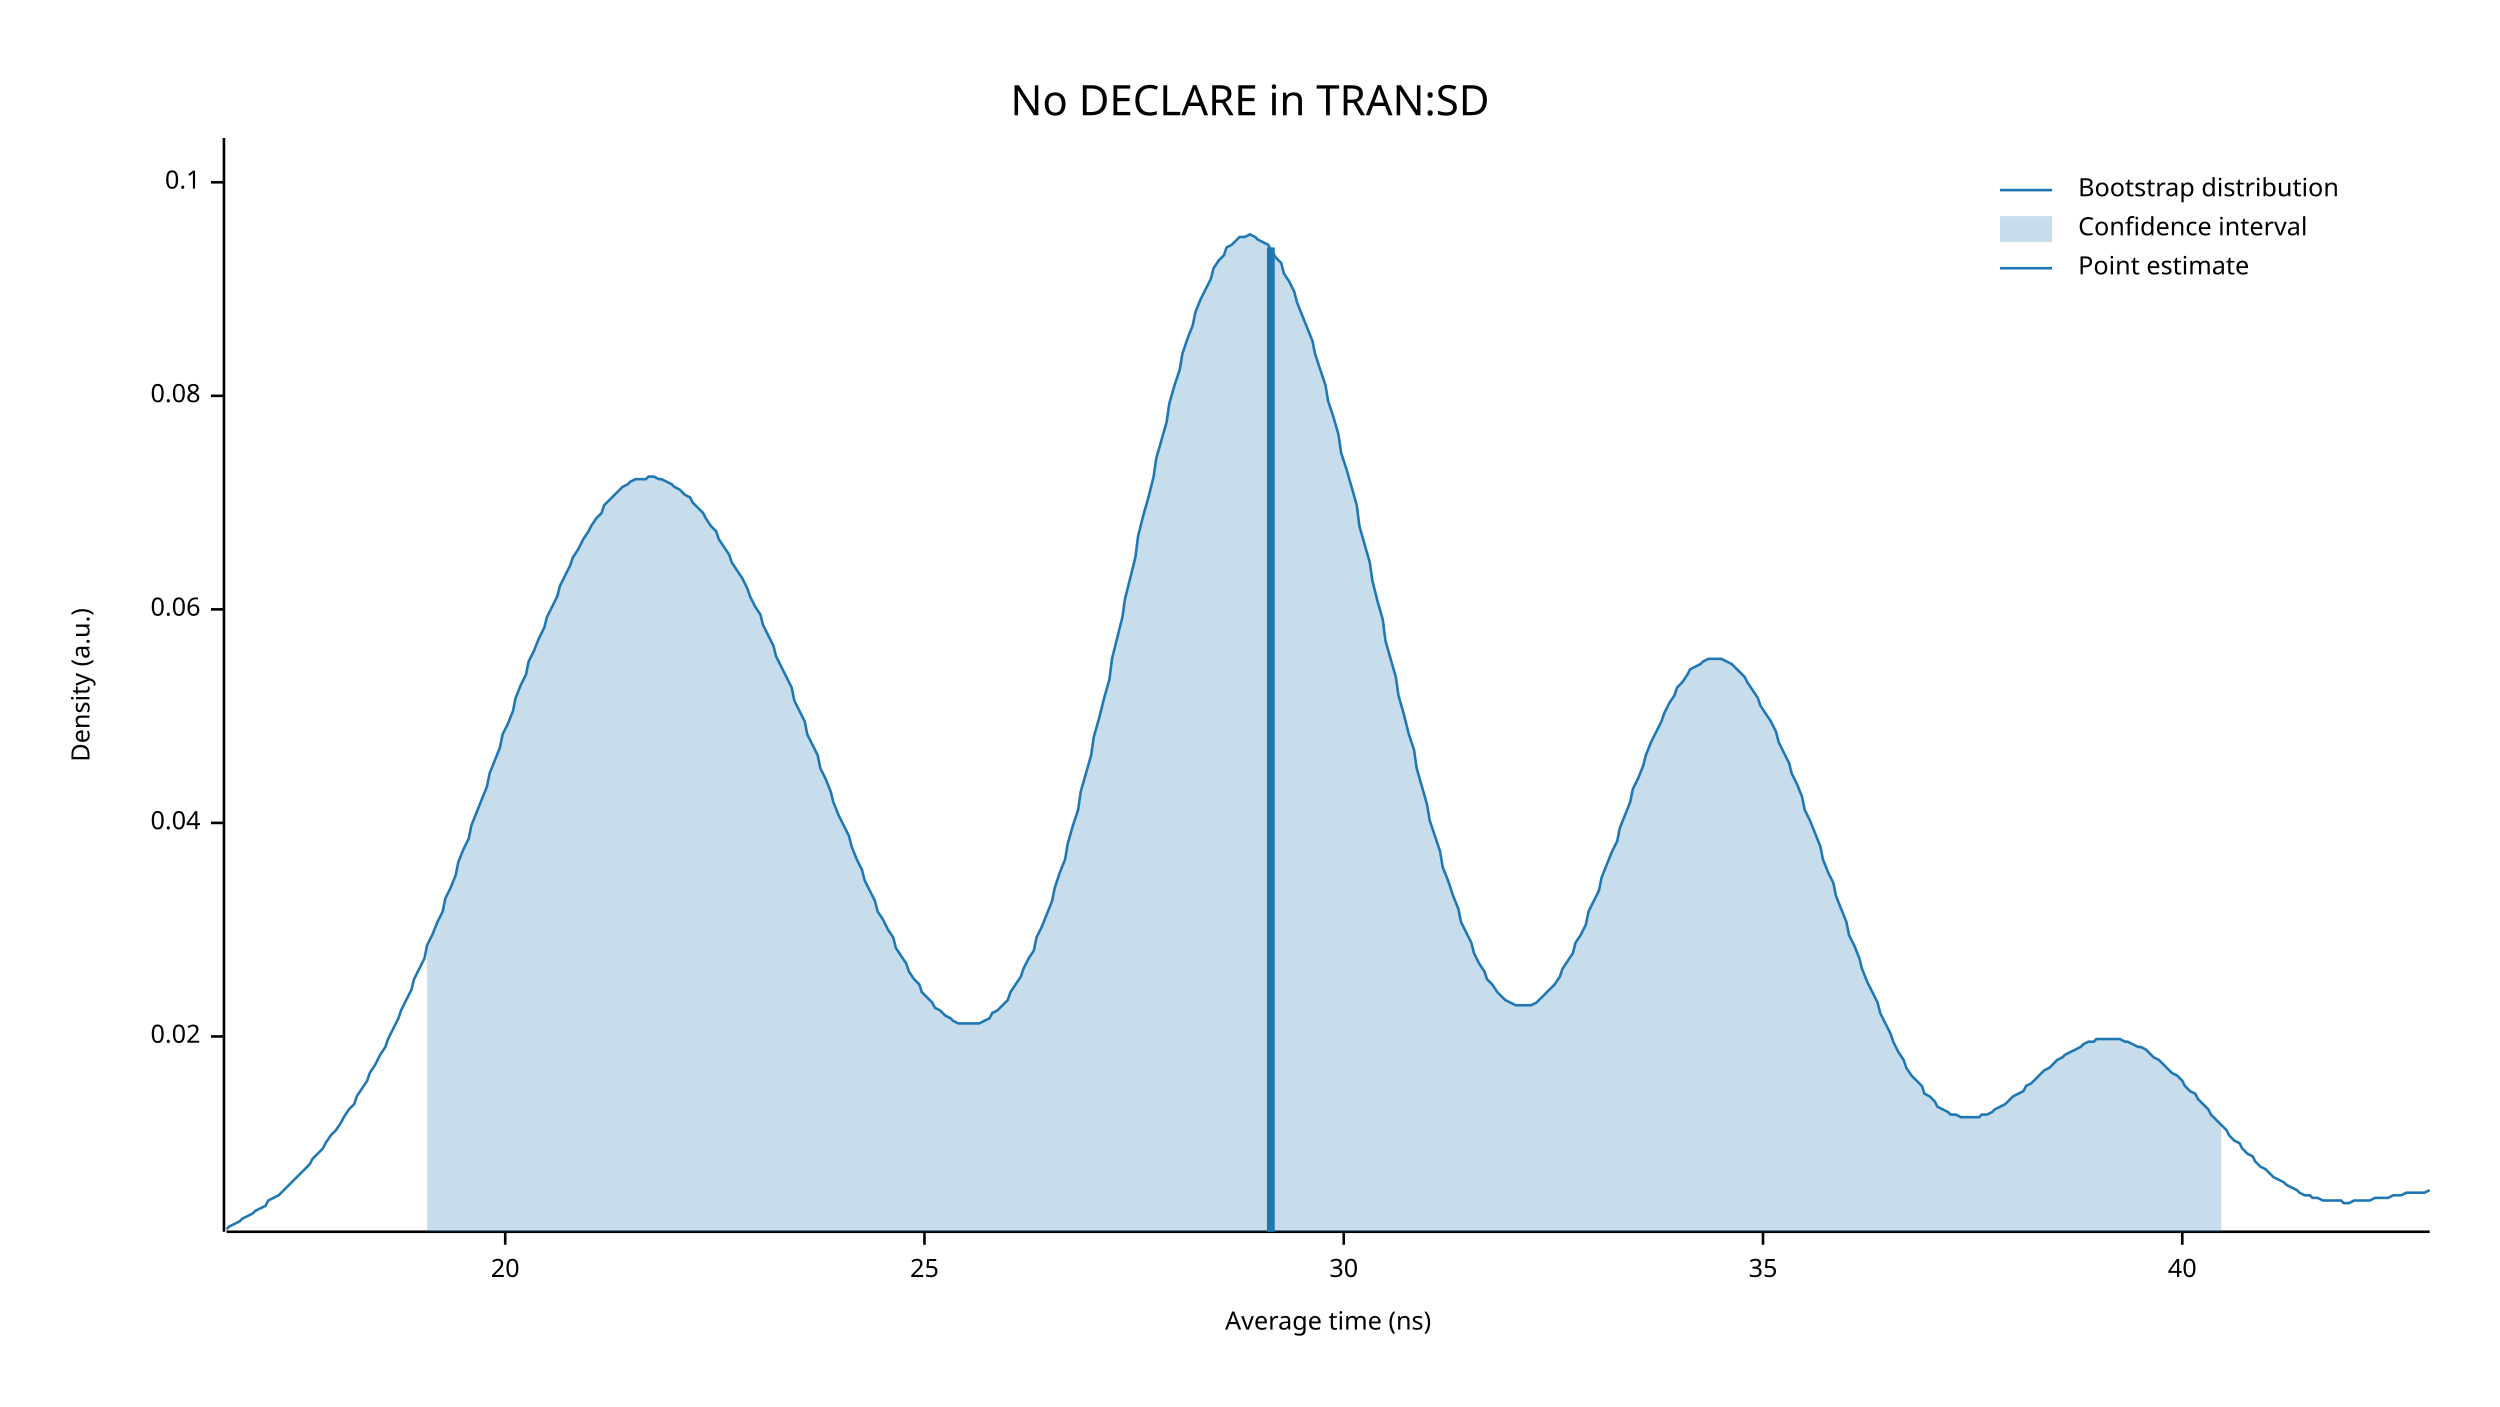
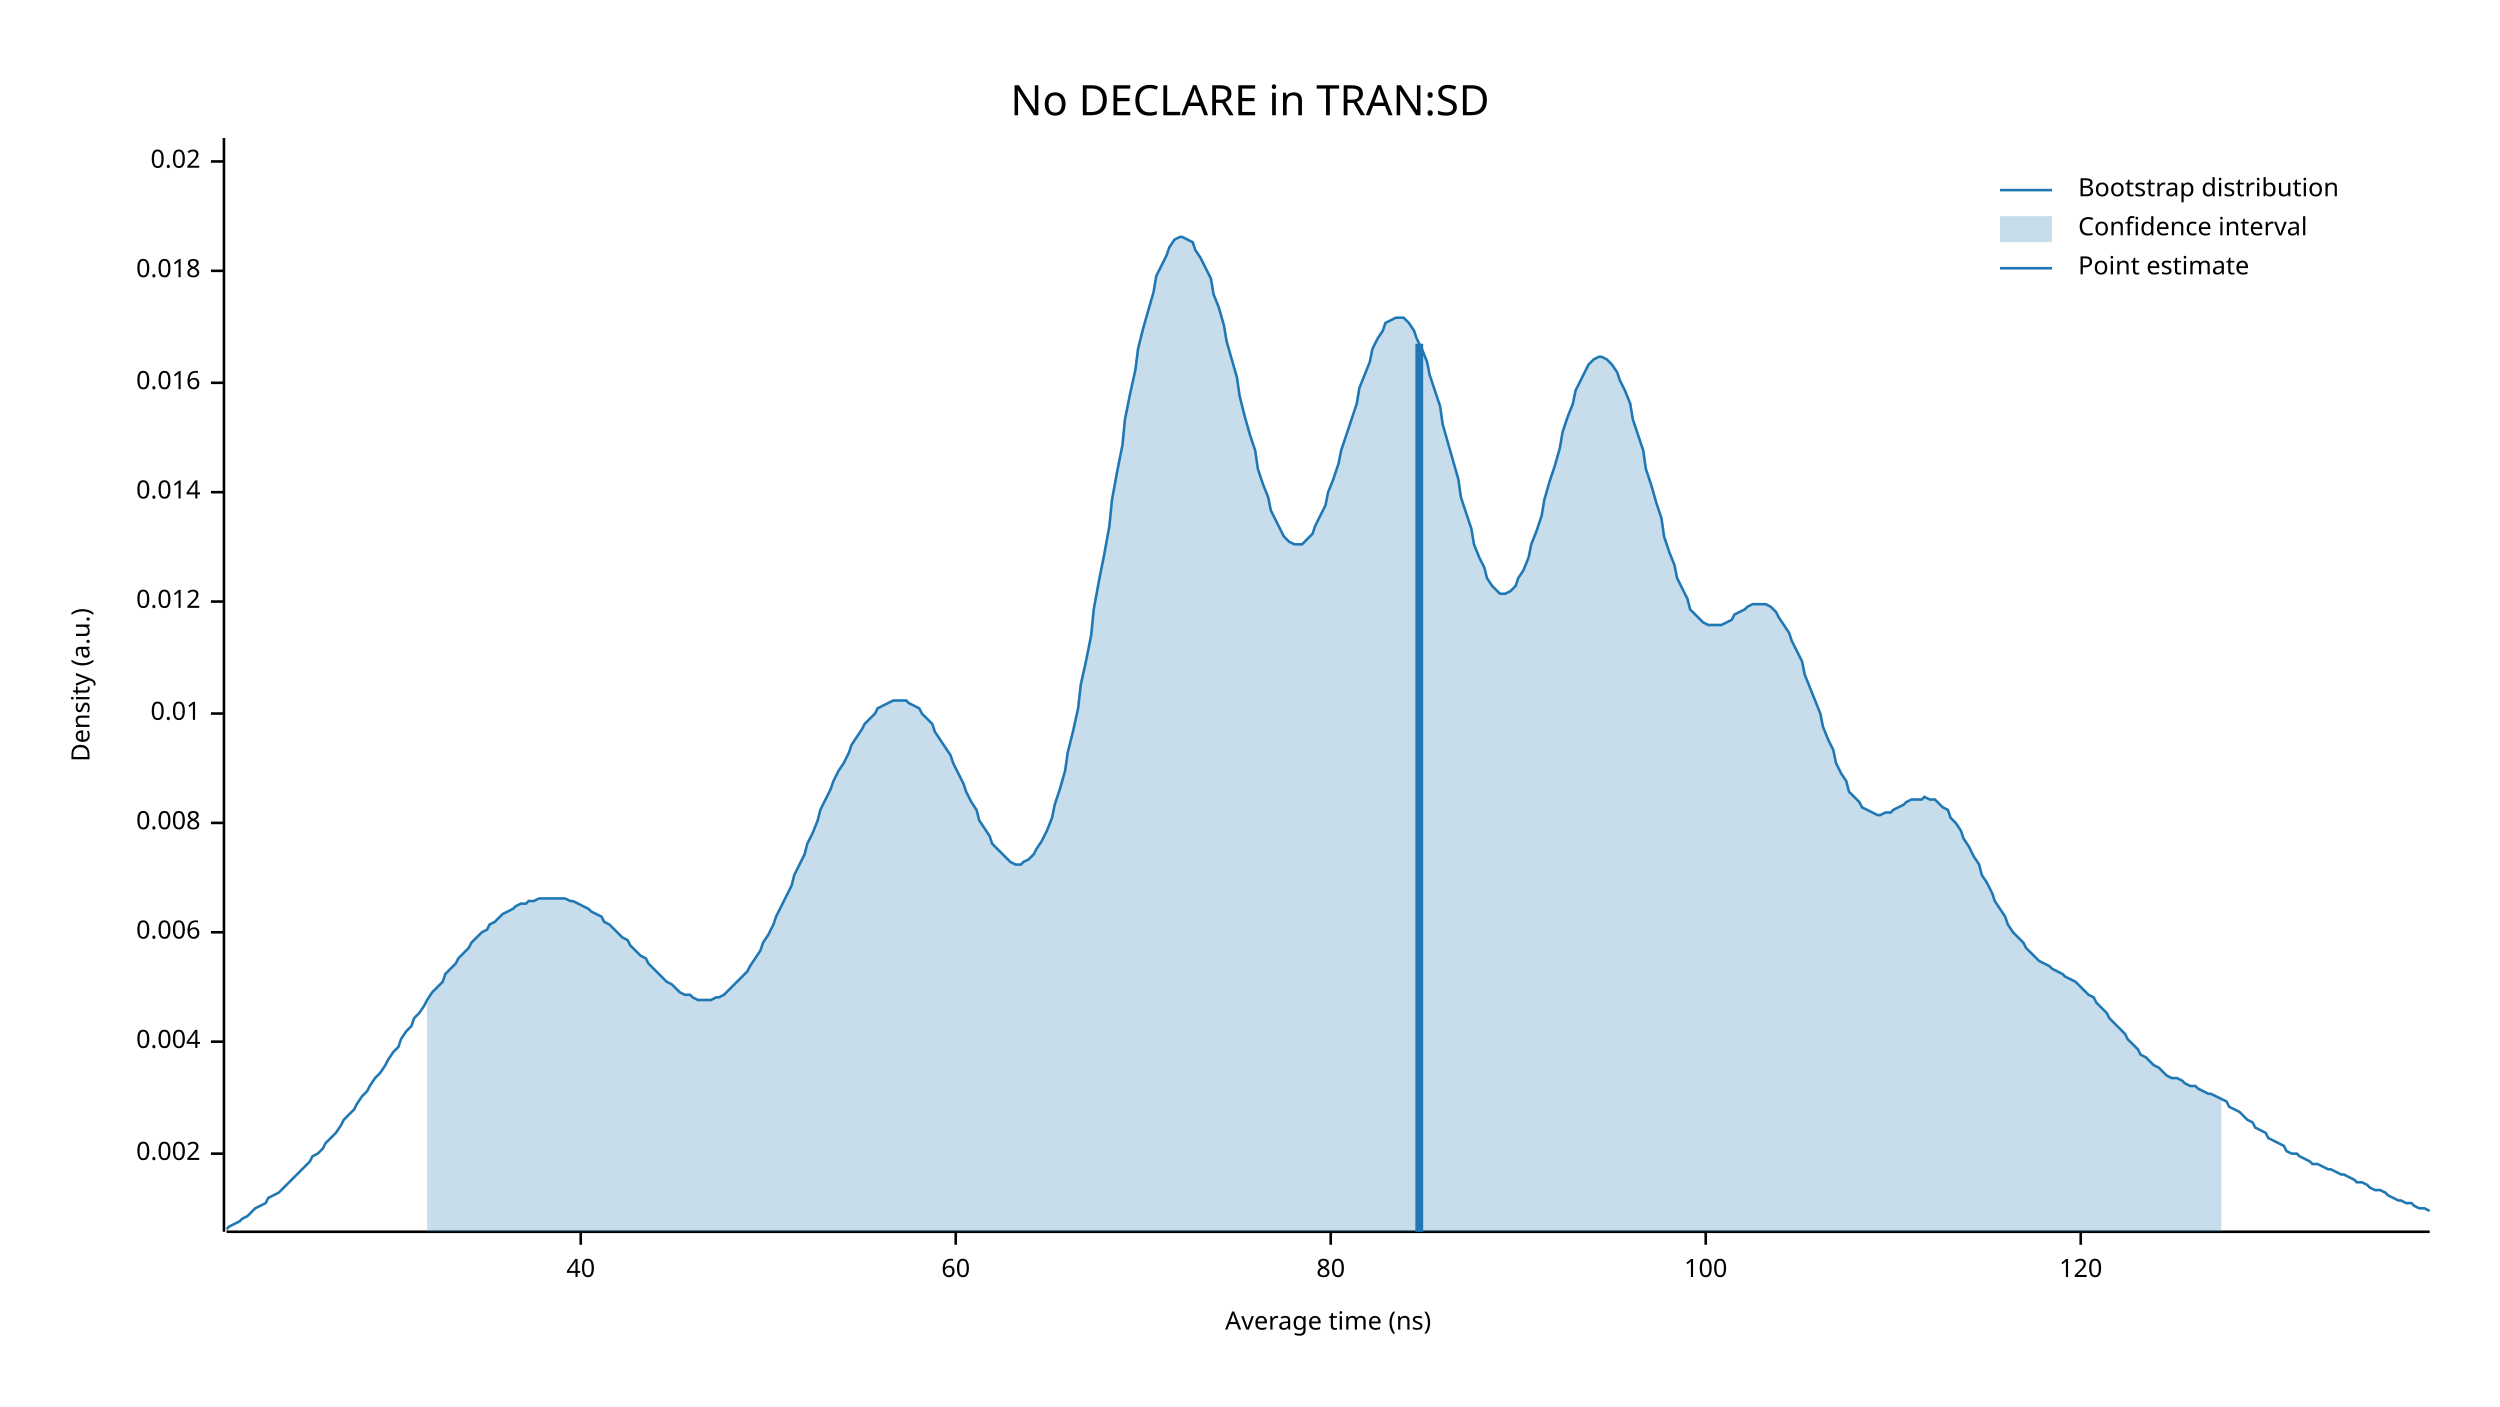
<svg xmlns="http://www.w3.org/2000/svg" width="960" height="540" viewBox="0 0 960 540">
  <text x="480" y="32" dy="0.76em" text-anchor="middle" font-family="sans-serif" font-size="16.129" opacity="1" fill="#000000">
No DECLARE in TRAN:SD
</text>
  <text x="27" y="263" dy="0.76em" text-anchor="middle" font-family="sans-serif" font-size="9.677" opacity="1" fill="#000000" transform="rotate(270, 27, 263)">
Density (a.u.)
</text>
  <text x="510" y="513" dy="-0.5ex" text-anchor="middle" font-family="sans-serif" font-size="9.677" opacity="1" fill="#000000">
Average time (ns)
</text>
  <polyline fill="none" opacity="1" stroke="#000000" stroke-width="1" points="86,53 86,473 " />
-   <text x="77" y="398" dy="0.5ex" text-anchor="end" font-family="sans-serif" font-size="9.677" opacity="1" fill="#000000">
+   <text x="77" y="443" dy="0.5ex" text-anchor="end" font-family="sans-serif" font-size="9.677" opacity="1" fill="#000000">
+ 0.002
+ </text>
+   <polyline fill="none" opacity="1" stroke="#000000" stroke-width="1" points="81,443 86,443 " />
+   <text x="77" y="400" dy="0.5ex" text-anchor="end" font-family="sans-serif" font-size="9.677" opacity="1" fill="#000000">
+ 0.004
+ </text>
+   <polyline fill="none" opacity="1" stroke="#000000" stroke-width="1" points="81,400 86,400 " />
+   <text x="77" y="358" dy="0.5ex" text-anchor="end" font-family="sans-serif" font-size="9.677" opacity="1" fill="#000000">
+ 0.006
+ </text>
+   <polyline fill="none" opacity="1" stroke="#000000" stroke-width="1" points="81,358 86,358 " />
+   <text x="77" y="316" dy="0.5ex" text-anchor="end" font-family="sans-serif" font-size="9.677" opacity="1" fill="#000000">
+ 0.008
+ </text>
+   <polyline fill="none" opacity="1" stroke="#000000" stroke-width="1" points="81,316 86,316 " />
+   <text x="77" y="274" dy="0.5ex" text-anchor="end" font-family="sans-serif" font-size="9.677" opacity="1" fill="#000000">
+ 0.01
+ </text>
+   <polyline fill="none" opacity="1" stroke="#000000" stroke-width="1" points="81,274 86,274 " />
+   <text x="77" y="231" dy="0.5ex" text-anchor="end" font-family="sans-serif" font-size="9.677" opacity="1" fill="#000000">
+ 0.012
+ </text>
+   <polyline fill="none" opacity="1" stroke="#000000" stroke-width="1" points="81,231 86,231 " />
+   <text x="77" y="189" dy="0.5ex" text-anchor="end" font-family="sans-serif" font-size="9.677" opacity="1" fill="#000000">
+ 0.014
+ </text>
+   <polyline fill="none" opacity="1" stroke="#000000" stroke-width="1" points="81,189 86,189 " />
+   <text x="77" y="147" dy="0.5ex" text-anchor="end" font-family="sans-serif" font-size="9.677" opacity="1" fill="#000000">
+ 0.016
+ </text>
+   <polyline fill="none" opacity="1" stroke="#000000" stroke-width="1" points="81,147 86,147 " />
+   <text x="77" y="104" dy="0.5ex" text-anchor="end" font-family="sans-serif" font-size="9.677" opacity="1" fill="#000000">
+ 0.018
+ </text>
+   <polyline fill="none" opacity="1" stroke="#000000" stroke-width="1" points="81,104 86,104 " />
+   <text x="77" y="62" dy="0.5ex" text-anchor="end" font-family="sans-serif" font-size="9.677" opacity="1" fill="#000000">
0.02
</text>
-   <polyline fill="none" opacity="1" stroke="#000000" stroke-width="1" points="81,398 86,398 " />
-   <text x="77" y="316" dy="0.5ex" text-anchor="end" font-family="sans-serif" font-size="9.677" opacity="1" fill="#000000">
- 0.04
- </text>
-   <polyline fill="none" opacity="1" stroke="#000000" stroke-width="1" points="81,316 86,316 " />
-   <text x="77" y="234" dy="0.5ex" text-anchor="end" font-family="sans-serif" font-size="9.677" opacity="1" fill="#000000">
- 0.06
- </text>
-   <polyline fill="none" opacity="1" stroke="#000000" stroke-width="1" points="81,234 86,234 " />
-   <text x="77" y="152" dy="0.5ex" text-anchor="end" font-family="sans-serif" font-size="9.677" opacity="1" fill="#000000">
- 0.08
- </text>
-   <polyline fill="none" opacity="1" stroke="#000000" stroke-width="1" points="81,152 86,152 " />
-   <text x="77" y="70" dy="0.5ex" text-anchor="end" font-family="sans-serif" font-size="9.677" opacity="1" fill="#000000">
- 0.1
- </text>
-   <polyline fill="none" opacity="1" stroke="#000000" stroke-width="1" points="81,70 86,70 " />
+   <polyline fill="none" opacity="1" stroke="#000000" stroke-width="1" points="81,62 86,62 " />
  <polyline fill="none" opacity="1" stroke="#000000" stroke-width="1" points="87,473 933,473 " />
-   <text x="194" y="483" dy="0.76em" text-anchor="middle" font-family="sans-serif" font-size="9.677" opacity="1" fill="#000000">
- 20
- </text>
-   <polyline fill="none" opacity="1" stroke="#000000" stroke-width="1" points="194,473 194,478 " />
-   <text x="355" y="483" dy="0.76em" text-anchor="middle" font-family="sans-serif" font-size="9.677" opacity="1" fill="#000000">
- 25
- </text>
-   <polyline fill="none" opacity="1" stroke="#000000" stroke-width="1" points="355,473 355,478 " />
-   <text x="516" y="483" dy="0.76em" text-anchor="middle" font-family="sans-serif" font-size="9.677" opacity="1" fill="#000000">
- 30
- </text>
-   <polyline fill="none" opacity="1" stroke="#000000" stroke-width="1" points="516,473 516,478 " />
-   <text x="677" y="483" dy="0.76em" text-anchor="middle" font-family="sans-serif" font-size="9.677" opacity="1" fill="#000000">
- 35
- </text>
-   <polyline fill="none" opacity="1" stroke="#000000" stroke-width="1" points="677,473 677,478 " />
-   <text x="838" y="483" dy="0.76em" text-anchor="middle" font-family="sans-serif" font-size="9.677" opacity="1" fill="#000000">
+   <text x="223" y="483" dy="0.76em" text-anchor="middle" font-family="sans-serif" font-size="9.677" opacity="1" fill="#000000">
40
</text>
-   <polyline fill="none" opacity="1" stroke="#000000" stroke-width="1" points="838,473 838,478 " />
-   <polyline fill="none" opacity="1" stroke="#1F78B4" stroke-width="1" points="87,472 88,471 90,470 92,469 93,468 95,467 97,466 98,465 100,464 102,463 103,461 105,460 107,459 109,457 110,456 112,454 114,452 115,451 117,449 119,447 120,445 122,443 124,441 125,439 127,436 129,434 131,431 132,429 134,426 136,424 137,421 139,418 141,415 142,412 144,409 146,405 148,402 149,399 151,395 153,391 154,388 156,384 158,380 159,376 161,372 163,368 164,363 166,359 168,354 170,350 171,345 173,341 175,336 176,331 178,326 180,322 181,317 183,312 185,307 187,302 188,297 190,292 192,287 193,282 195,278 197,273 198,268 200,263 202,259 203,254 205,250 207,245 209,241 210,237 212,233 214,229 215,225 217,221 219,217 220,214 222,211 224,207 226,204 227,202 229,199 231,197 232,194 234,192 236,190 237,189 239,187 241,186 242,185 244,184 246,184 248,184 249,183 251,183 253,184 254,184 256,185 258,186 259,187 261,188 263,190 265,191 266,193 268,195 270,197 271,199 273,202 275,204 276,207 278,210 280,213 281,216 283,219 285,222 287,226 288,229 290,233 292,236 293,240 295,244 297,248 298,252 300,256 302,260 304,264 305,269 307,273 309,277 310,282 312,286 314,290 315,295 317,299 319,304 320,308 322,313 324,317 326,321 327,325 329,330 331,334 332,338 334,342 336,346 337,350 339,353 341,357 343,360 344,364 346,367 348,370 349,373 351,376 353,378 354,381 356,383 358,385 359,387 361,388 363,390 365,391 366,392 368,393 370,393 371,393 373,393 375,393 376,393 378,392 380,391 381,389 383,388 385,386 387,384 388,381 390,378 392,375 393,372 395,368 397,365 398,360 400,356 402,351 404,346 405,341 407,335 409,330 410,324 412,317 414,311 415,304 417,297 419,290 420,283 422,276 424,268 426,261 427,253 429,245 431,237 432,230 434,222 436,214 437,206 439,198 441,191 443,183 444,176 446,169 448,162 449,155 451,148 453,142 454,136 456,130 458,125 459,120 461,115 463,111 465,107 466,103 468,100 470,98 471,95 473,94 475,92 476,91 478,91 480,90 482,91 483,92 485,93 487,94 488,96 490,99 492,101 493,105 495,108 497,112 498,116 500,121 502,126 504,131 505,136 507,142 509,148 510,154 512,160 514,167 515,174 517,180 519,187 521,194 522,202 524,209 526,216 527,223 529,231 531,238 532,246 534,253 536,260 537,267 539,274 541,282 543,288 544,295 546,302 548,309 549,315 551,321 553,327 554,333 556,338 558,344 560,349 561,354 563,358 565,362 566,366 568,370 570,373 571,376 573,378 575,381 576,382 578,384 580,385 582,386 583,386 585,386 587,386 588,386 590,385 592,383 593,382 595,380 597,378 599,375 600,372 602,369 604,366 605,362 607,359 609,355 610,350 612,346 614,342 615,337 617,332 619,327 621,323 622,318 624,313 626,308 627,303 629,299 631,294 632,290 634,285 636,281 638,277 639,274 641,270 643,267 644,264 646,262 648,259 649,257 651,256 653,255 654,254 656,253 658,253 660,253 661,253 663,254 665,255 666,256 668,258 670,260 671,262 673,265 675,268 676,271 678,274 680,277 682,281 683,285 685,289 687,293 688,297 690,301 692,306 693,311 695,315 697,320 699,325 700,330 702,335 704,339 705,344 707,349 709,354 710,359 712,363 714,368 715,372 717,377 719,381 721,385 722,389 724,393 726,397 727,400 729,404 731,407 732,410 734,413 736,415 738,417 739,420 741,421 743,423 744,425 746,426 748,427 749,428 751,428 753,429 754,429 756,429 758,429 760,429 761,428 763,428 765,427 766,426 768,425 770,424 771,423 773,421 775,420 777,419 778,417 780,416 782,414 783,413 785,411 787,410 788,409 790,407 792,406 793,405 795,404 797,403 799,402 800,401 802,400 804,400 805,399 807,399 809,399 810,399 812,399 814,399 816,400 817,400 819,401 821,402 822,402 824,403 826,405 827,406 829,407 831,409 832,410 834,412 836,413 838,415 839,417 841,419 843,420 844,422 846,424 848,426 849,428 851,430 853,432 855,434 856,436 858,438 860,439 861,441 863,443 865,444 866,446 868,448 870,449 871,450 873,452 875,453 877,454 878,455 880,456 882,457 883,458 885,459 887,459 888,460 890,460 892,461 894,461 895,461 897,461 899,461 900,462 902,462 904,461 905,461 907,461 909,461 910,461 912,460 914,460 916,460 917,460 919,459 921,459 922,459 924,458 926,458 927,458 929,458 931,458 933,457 " />
-   <polygon opacity="0.25" fill="#1F78B4" points="164,363 166,359 168,354 170,350 171,345 173,341 175,336 176,331 178,326 180,322 181,317 183,312 185,307 187,302 188,297 190,292 192,287 193,282 195,278 197,273 198,268 200,263 202,259 203,254 205,250 207,245 209,241 210,237 212,233 214,229 215,225 217,221 219,217 220,214 222,211 224,207 226,204 227,202 229,199 231,197 232,194 234,192 236,190 237,189 239,187 241,186 242,185 244,184 246,184 248,184 249,183 251,183 253,184 254,184 256,185 258,186 259,187 261,188 263,190 265,191 266,193 268,195 270,197 271,199 273,202 275,204 276,207 278,210 280,213 281,216 283,219 285,222 287,226 288,229 290,233 292,236 293,240 295,244 297,248 298,252 300,256 302,260 304,264 305,269 307,273 309,277 310,282 312,286 314,290 315,295 317,299 319,304 320,308 322,313 324,317 326,321 327,325 329,330 331,334 332,338 334,342 336,346 337,350 339,353 341,357 343,360 344,364 346,367 348,370 349,373 351,376 353,378 354,381 356,383 358,385 359,387 361,388 363,390 365,391 366,392 368,393 370,393 371,393 373,393 375,393 376,393 378,392 380,391 381,389 383,388 385,386 387,384 388,381 390,378 392,375 393,372 395,368 397,365 398,360 400,356 402,351 404,346 405,341 407,335 409,330 410,324 412,317 414,311 415,304 417,297 419,290 420,283 422,276 424,268 426,261 427,253 429,245 431,237 432,230 434,222 436,214 437,206 439,198 441,191 443,183 444,176 446,169 448,162 449,155 451,148 453,142 454,136 456,130 458,125 459,120 461,115 463,111 465,107 466,103 468,100 470,98 471,95 473,94 475,92 476,91 478,91 480,90 482,91 483,92 485,93 487,94 488,96 490,99 492,101 493,105 495,108 497,112 498,116 500,121 502,126 504,131 505,136 507,142 509,148 510,154 512,160 514,167 515,174 517,180 519,187 521,194 522,202 524,209 526,216 527,223 529,231 531,238 532,246 534,253 536,260 537,267 539,274 541,282 543,288 544,295 546,302 548,309 549,315 551,321 553,327 554,333 556,338 558,344 560,349 561,354 563,358 565,362 566,366 568,370 570,373 571,376 573,378 575,381 576,382 578,384 580,385 582,386 583,386 585,386 587,386 588,386 590,385 592,383 593,382 595,380 597,378 599,375 600,372 602,369 604,366 605,362 607,359 609,355 610,350 612,346 614,342 615,337 617,332 619,327 621,323 622,318 624,313 626,308 627,303 629,299 631,294 632,290 634,285 636,281 638,277 639,274 641,270 643,267 644,264 646,262 648,259 649,257 651,256 653,255 654,254 656,253 658,253 660,253 661,253 663,254 665,255 666,256 668,258 670,260 671,262 673,265 675,268 676,271 678,274 680,277 682,281 683,285 685,289 687,293 688,297 690,301 692,306 693,311 695,315 697,320 699,325 700,330 702,335 704,339 705,344 707,349 709,354 710,359 712,363 714,368 715,372 717,377 719,381 721,385 722,389 724,393 726,397 727,400 729,404 731,407 732,410 734,413 736,415 738,417 739,420 741,421 743,423 744,425 746,426 748,427 749,428 751,428 753,429 754,429 756,429 758,429 760,429 761,428 763,428 765,427 766,426 768,425 770,424 771,423 773,421 775,420 777,419 778,417 780,416 782,414 783,413 785,411 787,410 788,409 790,407 792,406 793,405 795,404 797,403 799,402 800,401 802,400 804,400 805,399 807,399 809,399 810,399 812,399 814,399 816,400 817,400 819,401 821,402 822,402 824,403 826,405 827,406 829,407 831,409 832,410 834,412 836,413 838,415 839,417 841,419 843,420 844,422 846,424 848,426 849,428 851,430 853,432 853,473 164,473 " />
-   <polyline fill="none" opacity="1" stroke="#1F78B4" stroke-width="3" points="488,473 488,95 " />
+   <polyline fill="none" opacity="1" stroke="#000000" stroke-width="1" points="223,473 223,478 " />
+   <text x="367" y="483" dy="0.76em" text-anchor="middle" font-family="sans-serif" font-size="9.677" opacity="1" fill="#000000">
+ 60
+ </text>
+   <polyline fill="none" opacity="1" stroke="#000000" stroke-width="1" points="367,473 367,478 " />
+   <text x="511" y="483" dy="0.76em" text-anchor="middle" font-family="sans-serif" font-size="9.677" opacity="1" fill="#000000">
+ 80
+ </text>
+   <polyline fill="none" opacity="1" stroke="#000000" stroke-width="1" points="511,473 511,478 " />
+   <text x="655" y="483" dy="0.76em" text-anchor="middle" font-family="sans-serif" font-size="9.677" opacity="1" fill="#000000">
+ 100
+ </text>
+   <polyline fill="none" opacity="1" stroke="#000000" stroke-width="1" points="655,473 655,478 " />
+   <text x="799" y="483" dy="0.76em" text-anchor="middle" font-family="sans-serif" font-size="9.677" opacity="1" fill="#000000">
+ 120
+ </text>
+   <polyline fill="none" opacity="1" stroke="#000000" stroke-width="1" points="799,473 799,478 " />
+   <polyline fill="none" opacity="1" stroke="#1F78B4" stroke-width="1" points="87,472 88,471 90,470 92,469 93,468 95,467 97,465 98,464 100,463 102,462 103,460 105,459 107,458 109,456 110,455 112,453 114,451 115,450 117,448 119,446 120,444 122,443 124,441 125,439 127,437 129,435 131,432 132,430 134,428 136,426 137,424 139,421 141,419 142,417 144,414 146,412 148,409 149,407 151,404 153,402 154,399 156,396 158,394 159,391 161,389 163,386 164,384 166,381 168,379 170,377 171,374 173,372 175,370 176,368 178,366 180,364 181,362 183,360 185,358 187,357 188,355 190,354 192,352 193,351 195,350 197,349 198,348 200,347 202,347 203,346 205,346 207,345 209,345 210,345 212,345 214,345 215,345 217,345 219,346 220,346 222,347 224,348 226,349 227,350 229,351 231,352 232,354 234,355 236,357 237,358 239,360 241,361 242,363 244,365 246,367 248,368 249,370 251,372 253,374 254,375 256,377 258,378 259,379 261,381 263,382 265,382 266,383 268,384 270,384 271,384 273,384 275,383 276,383 278,382 280,380 281,379 283,377 285,375 287,373 288,371 290,368 292,365 293,362 295,359 297,355 298,352 300,348 302,344 304,340 305,336 307,332 309,328 310,324 312,320 314,315 315,311 317,307 319,303 320,300 322,296 324,293 326,289 327,286 329,283 331,280 332,278 334,276 336,274 337,272 339,271 341,270 343,269 344,269 346,269 348,269 349,270 351,271 353,272 354,274 356,276 358,278 359,281 361,284 363,287 365,290 366,293 368,297 370,301 371,304 373,308 375,311 376,315 378,318 380,321 381,324 383,326 385,328 387,330 388,331 390,332 392,332 393,331 395,330 397,328 398,326 400,323 402,319 404,314 405,309 407,303 409,296 410,289 412,281 414,272 415,263 417,254 419,244 420,234 422,223 424,213 426,202 427,192 429,181 431,171 432,161 434,151 436,142 437,134 439,126 441,119 443,112 444,106 446,102 448,98 449,95 451,92 453,91 454,91 456,92 458,93 459,96 461,99 463,103 465,107 466,113 468,118 470,125 471,131 473,138 475,145 476,152 478,160 480,167 482,173 483,180 485,186 487,191 488,196 490,200 492,204 493,206 495,208 497,209 498,209 500,209 502,207 504,205 505,202 507,198 509,194 510,189 512,184 514,178 515,173 517,167 519,161 521,155 522,149 524,144 526,139 527,134 529,130 531,127 532,124 534,123 536,122 537,122 539,122 541,124 543,127 544,130 546,134 548,139 549,144 551,150 553,156 554,163 556,170 558,177 560,184 561,191 563,197 565,203 566,209 568,214 570,218 571,222 573,225 575,227 576,228 578,228 580,227 582,225 583,222 585,219 587,214 588,209 590,204 592,198 593,192 595,185 597,179 599,172 600,166 602,160 604,155 605,150 607,146 609,142 610,140 612,138 614,137 615,137 617,138 619,140 621,143 622,146 624,150 626,155 627,161 629,167 631,173 632,180 634,186 636,193 638,199 639,206 641,212 643,217 644,222 646,226 648,230 649,234 651,236 653,238 654,239 656,240 658,240 660,240 661,240 663,239 665,238 666,236 668,235 670,234 671,233 673,232 675,232 676,232 678,232 680,233 682,235 683,237 685,240 687,243 688,246 690,250 692,254 693,259 695,264 697,269 699,274 700,279 702,284 704,288 705,293 707,297 709,300 710,304 712,306 714,308 715,310 717,311 719,312 721,313 722,313 724,312 726,312 727,311 729,310 731,309 732,308 734,307 736,307 738,307 739,306 741,307 743,307 744,308 746,310 748,311 749,314 751,316 753,319 754,322 756,325 758,329 760,332 761,336 763,339 765,343 766,346 768,349 770,352 771,355 773,358 775,360 777,362 778,364 780,366 782,368 783,369 785,370 787,371 788,372 790,373 792,374 793,375 795,376 797,377 799,379 800,380 802,382 804,383 805,385 807,387 809,389 810,391 812,393 814,395 816,397 817,399 819,401 821,403 822,405 824,406 826,408 827,409 829,410 831,412 832,413 834,414 836,414 838,415 839,416 841,417 843,417 844,418 846,419 848,420 849,420 851,421 853,422 855,423 856,425 858,426 860,427 861,428 863,430 865,431 866,433 868,434 870,435 871,437 873,438 875,439 877,440 878,442 880,443 882,443 883,444 885,445 887,446 888,447 890,447 892,448 894,449 895,449 897,450 899,451 900,451 902,452 904,453 905,454 907,454 909,455 910,456 912,457 914,457 916,458 917,459 919,460 921,461 922,461 924,462 926,462 927,463 929,464 931,464 933,465 " />
+   <polygon opacity="0.25" fill="#1F78B4" points="164,384 166,381 168,379 170,377 171,374 173,372 175,370 176,368 178,366 180,364 181,362 183,360 185,358 187,357 188,355 190,354 192,352 193,351 195,350 197,349 198,348 200,347 202,347 203,346 205,346 207,345 209,345 210,345 212,345 214,345 215,345 217,345 219,346 220,346 222,347 224,348 226,349 227,350 229,351 231,352 232,354 234,355 236,357 237,358 239,360 241,361 242,363 244,365 246,367 248,368 249,370 251,372 253,374 254,375 256,377 258,378 259,379 261,381 263,382 265,382 266,383 268,384 270,384 271,384 273,384 275,383 276,383 278,382 280,380 281,379 283,377 285,375 287,373 288,371 290,368 292,365 293,362 295,359 297,355 298,352 300,348 302,344 304,340 305,336 307,332 309,328 310,324 312,320 314,315 315,311 317,307 319,303 320,300 322,296 324,293 326,289 327,286 329,283 331,280 332,278 334,276 336,274 337,272 339,271 341,270 343,269 344,269 346,269 348,269 349,270 351,271 353,272 354,274 356,276 358,278 359,281 361,284 363,287 365,290 366,293 368,297 370,301 371,304 373,308 375,311 376,315 378,318 380,321 381,324 383,326 385,328 387,330 388,331 390,332 392,332 393,331 395,330 397,328 398,326 400,323 402,319 404,314 405,309 407,303 409,296 410,289 412,281 414,272 415,263 417,254 419,244 420,234 422,223 424,213 426,202 427,192 429,181 431,171 432,161 434,151 436,142 437,134 439,126 441,119 443,112 444,106 446,102 448,98 449,95 451,92 453,91 454,91 456,92 458,93 459,96 461,99 463,103 465,107 466,113 468,118 470,125 471,131 473,138 475,145 476,152 478,160 480,167 482,173 483,180 485,186 487,191 488,196 490,200 492,204 493,206 495,208 497,209 498,209 500,209 502,207 504,205 505,202 507,198 509,194 510,189 512,184 514,178 515,173 517,167 519,161 521,155 522,149 524,144 526,139 527,134 529,130 531,127 532,124 534,123 536,122 537,122 539,122 541,124 543,127 544,130 546,134 548,139 549,144 551,150 553,156 554,163 556,170 558,177 560,184 561,191 563,197 565,203 566,209 568,214 570,218 571,222 573,225 575,227 576,228 578,228 580,227 582,225 583,222 585,219 587,214 588,209 590,204 592,198 593,192 595,185 597,179 599,172 600,166 602,160 604,155 605,150 607,146 609,142 610,140 612,138 614,137 615,137 617,138 619,140 621,143 622,146 624,150 626,155 627,161 629,167 631,173 632,180 634,186 636,193 638,199 639,206 641,212 643,217 644,222 646,226 648,230 649,234 651,236 653,238 654,239 656,240 658,240 660,240 661,240 663,239 665,238 666,236 668,235 670,234 671,233 673,232 675,232 676,232 678,232 680,233 682,235 683,237 685,240 687,243 688,246 690,250 692,254 693,259 695,264 697,269 699,274 700,279 702,284 704,288 705,293 707,297 709,300 710,304 712,306 714,308 715,310 717,311 719,312 721,313 722,313 724,312 726,312 727,311 729,310 731,309 732,308 734,307 736,307 738,307 739,306 741,307 743,307 744,308 746,310 748,311 749,314 751,316 753,319 754,322 756,325 758,329 760,332 761,336 763,339 765,343 766,346 768,349 770,352 771,355 773,358 775,360 777,362 778,364 780,366 782,368 783,369 785,370 787,371 788,372 790,373 792,374 793,375 795,376 797,377 799,379 800,380 802,382 804,383 805,385 807,387 809,389 810,391 812,393 814,395 816,397 817,399 819,401 821,403 822,405 824,406 826,408 827,409 829,410 831,412 832,413 834,414 836,414 838,415 839,416 841,417 843,417 844,418 846,419 848,420 849,420 851,421 853,422 853,473 164,473 " />
+   <polyline fill="none" opacity="1" stroke="#1F78B4" stroke-width="3" points="545,473 545,132 " />
  <text x="798" y="68" dy="0.76em" text-anchor="start" font-family="sans-serif" font-size="9.677" opacity="1" fill="#000000">
Bootstrap distribution
</text>
  <text x="798" y="83" dy="0.76em" text-anchor="start" font-family="sans-serif" font-size="9.677" opacity="1" fill="#000000">
Confidence interval
</text>
  <text x="798" y="98" dy="0.76em" text-anchor="start" font-family="sans-serif" font-size="9.677" opacity="1" fill="#000000">
Point estimate
</text>
  <polyline fill="none" opacity="1" stroke="#1F78B4" stroke-width="1" points="768,73 788,73 " />
  <rect x="768" y="83" width="20" height="10" opacity="0.25" fill="#1F78B4" stroke="none" />
  <polyline fill="none" opacity="1" stroke="#1F78B4" stroke-width="1" points="768,103 788,103 " />
</svg>
